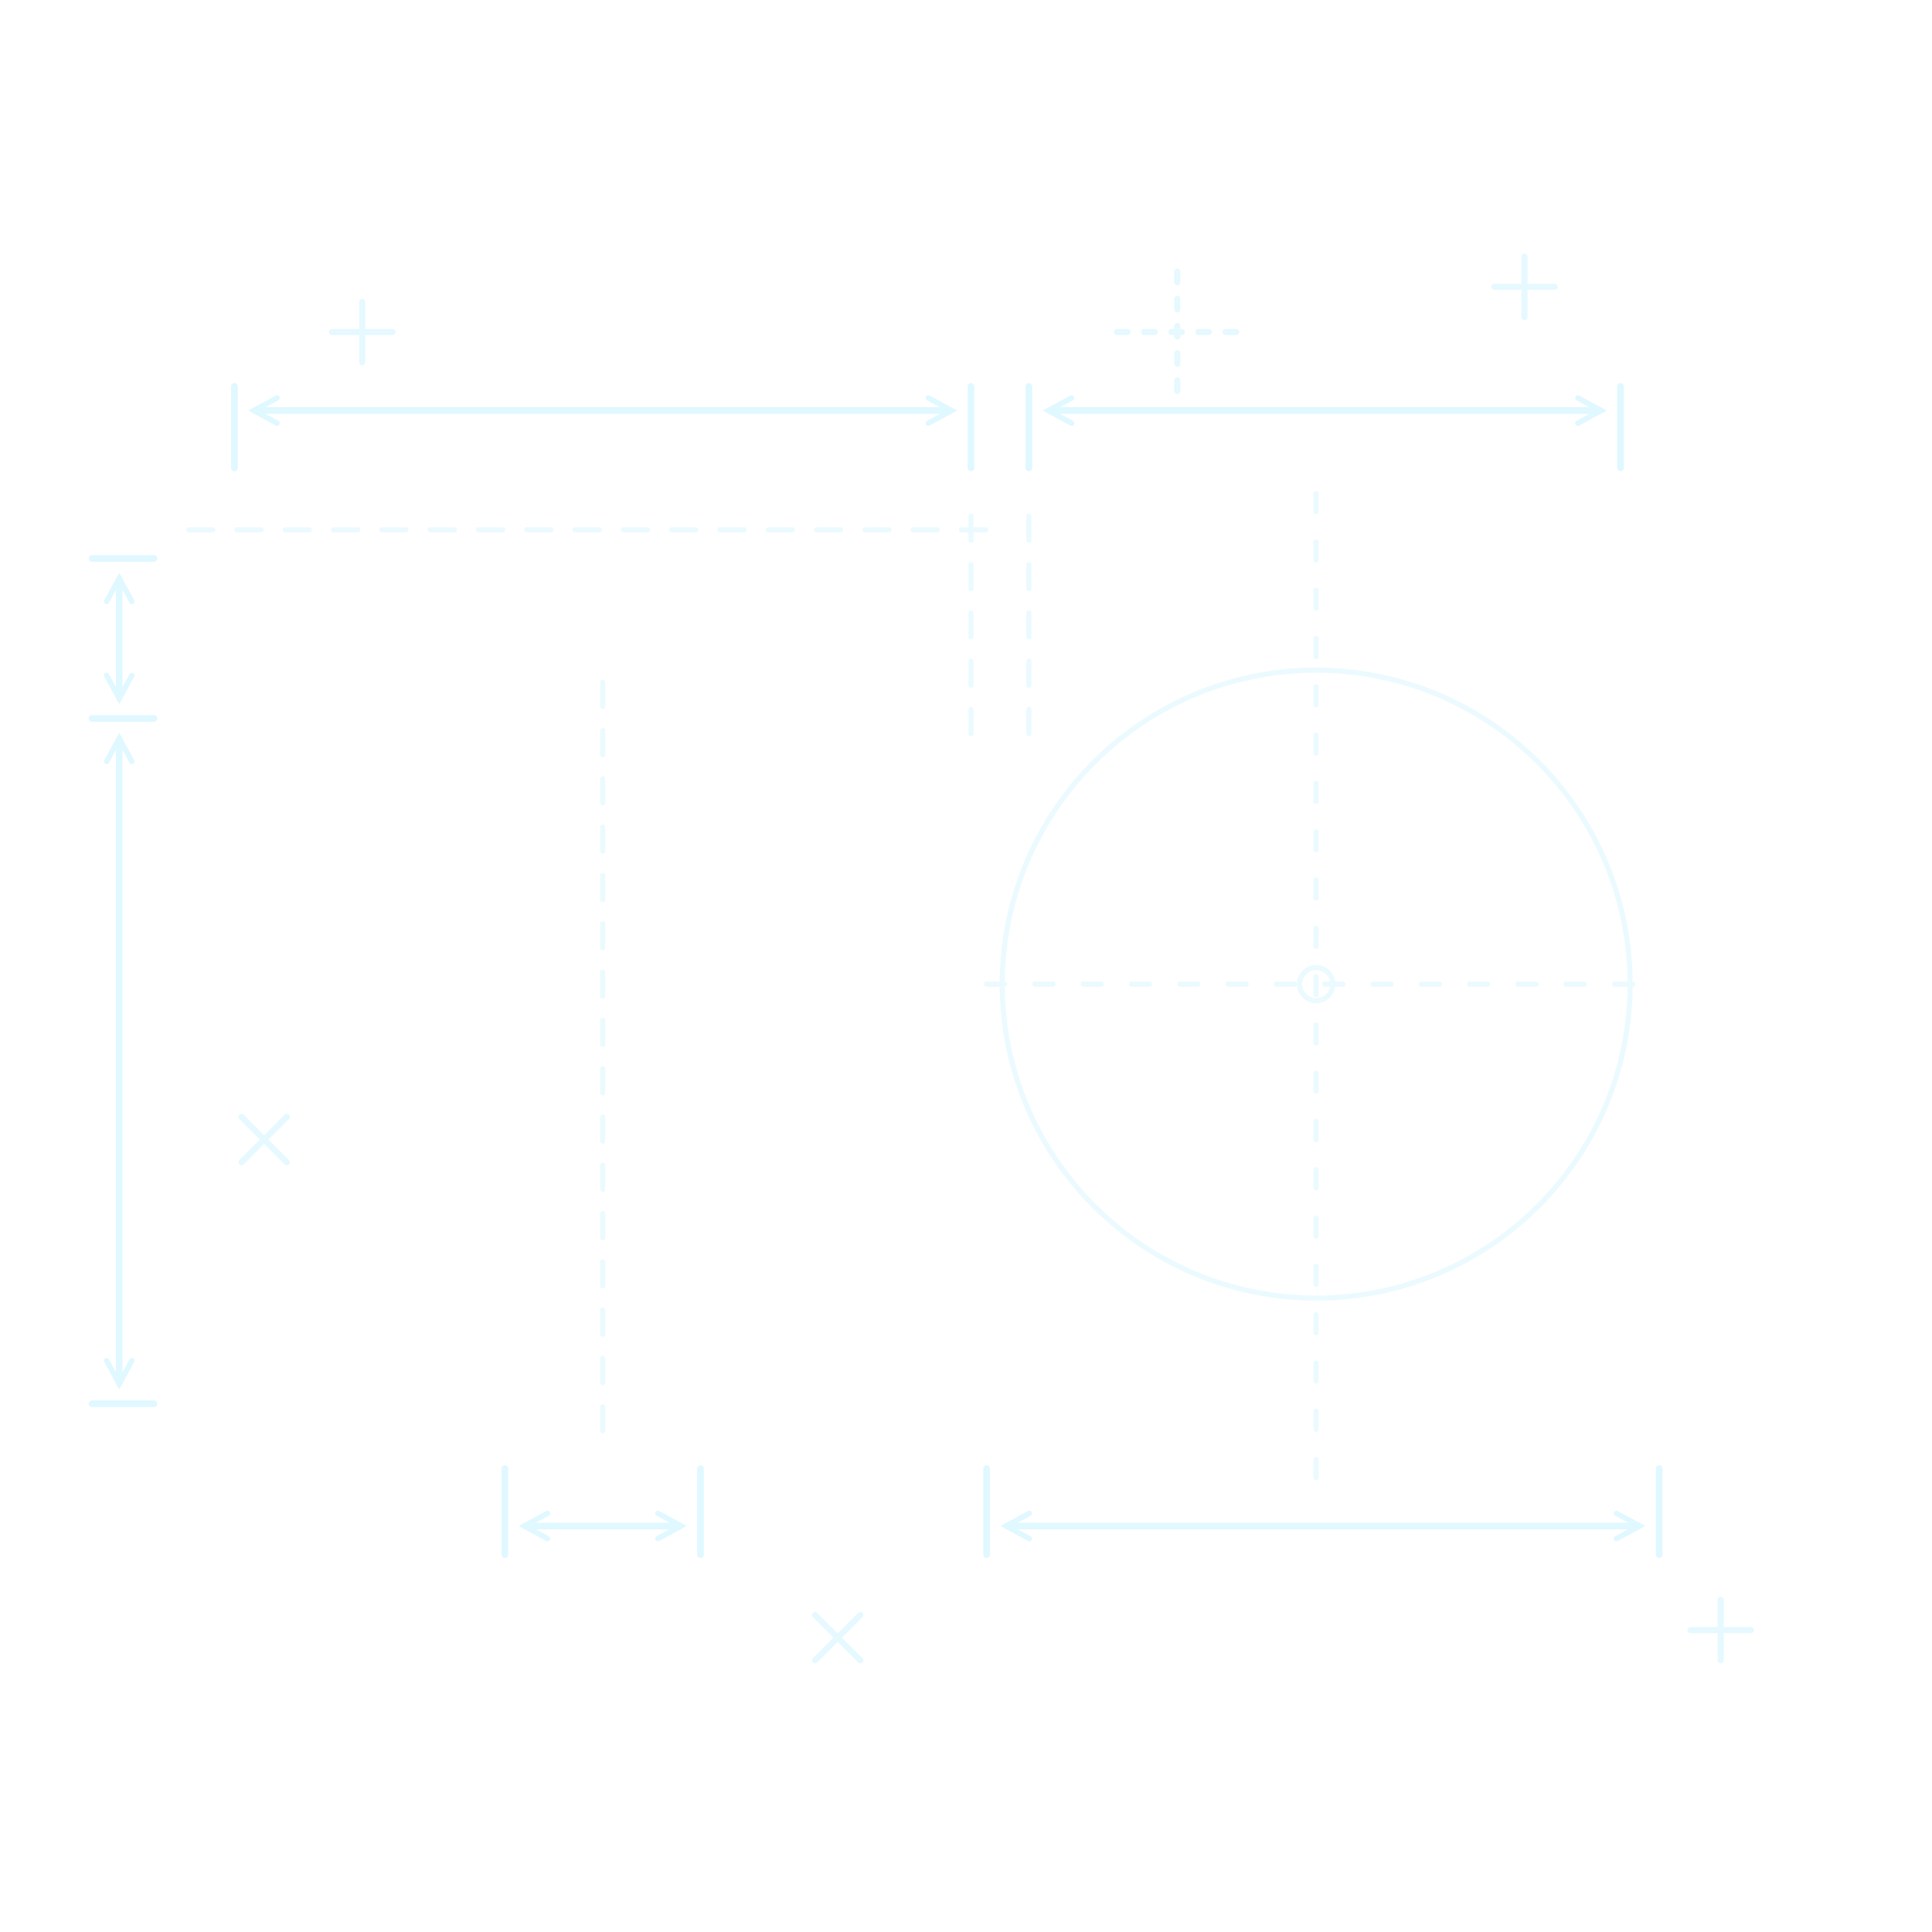
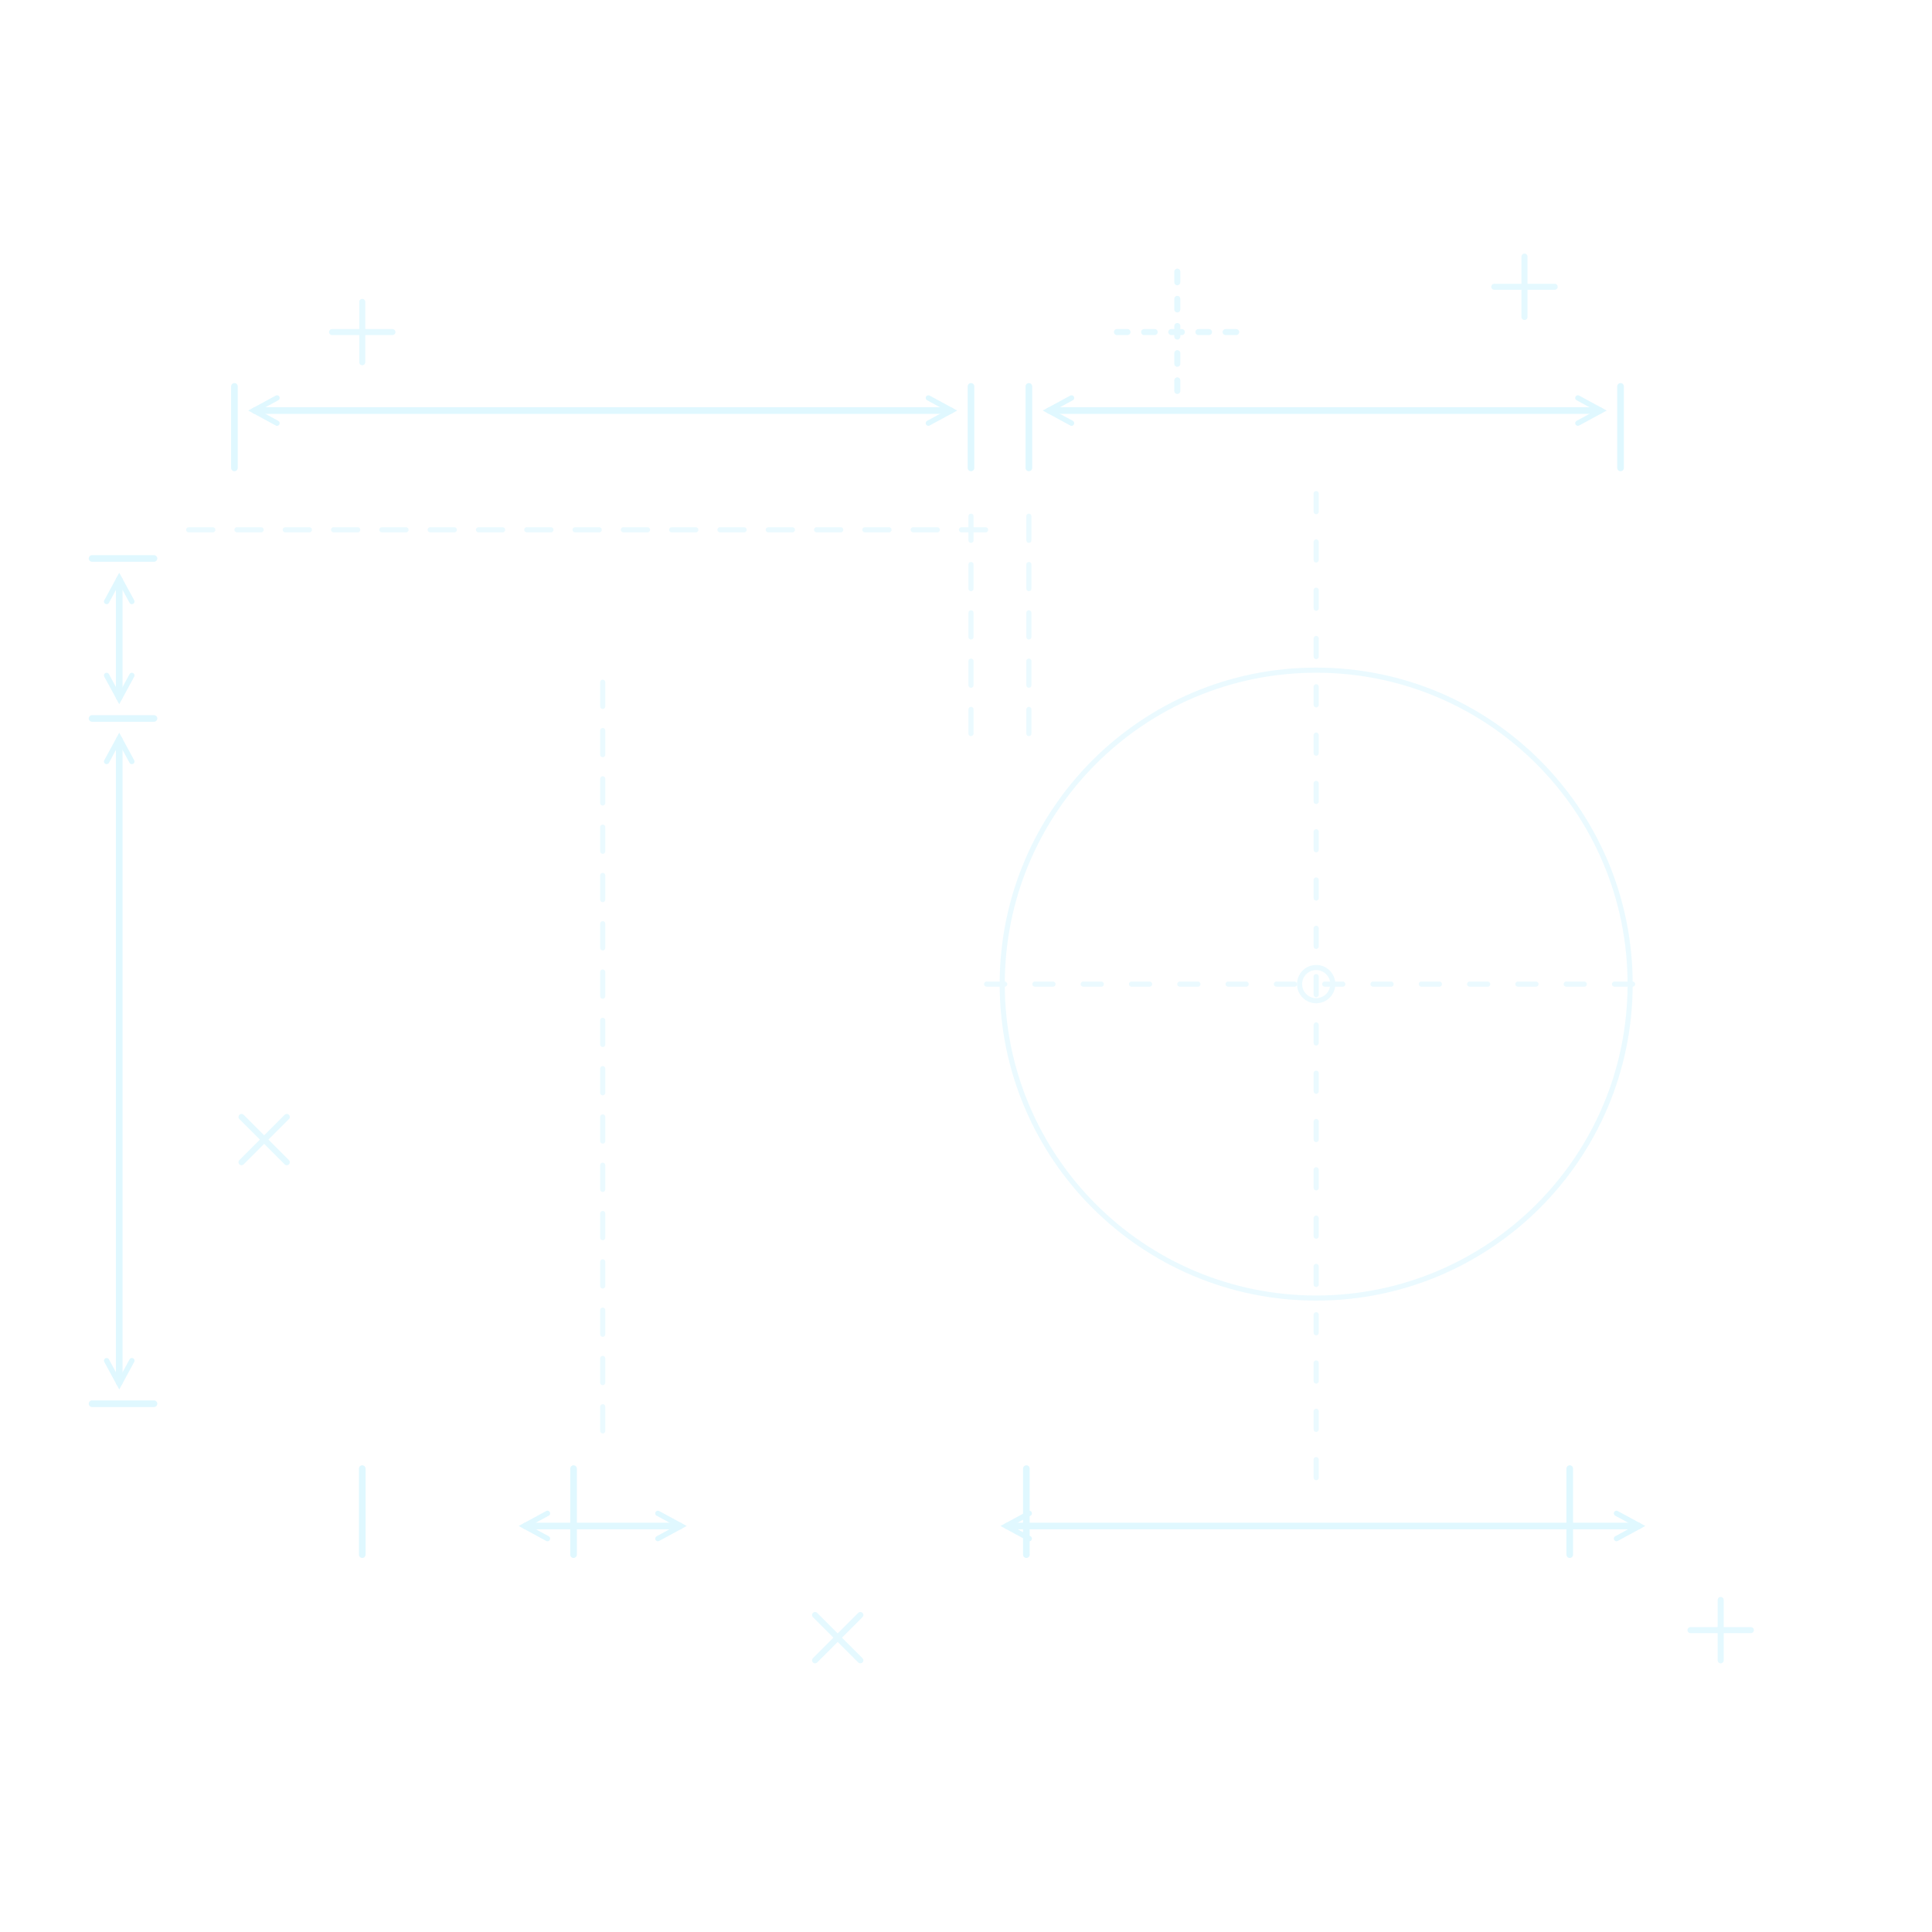
<svg xmlns="http://www.w3.org/2000/svg" width="128" height="128" viewBox="0 0 128 128" fill="none">
  <defs>
    <marker id="arrowStart" markerWidth="5" markerHeight="5" refX="1.2" refY="2.5" orient="auto" markerUnits="strokeWidth">
      <path d="M4.5 0.6L1 2.5L4.5 4.4" fill="none" stroke="#DDF7FF" stroke-width="0.8" stroke-linecap="round" />
    </marker>
    <marker id="arrowEnd" markerWidth="5" markerHeight="5" refX="3.8" refY="2.5" orient="auto" markerUnits="strokeWidth">
      <path d="M0.5 0.6L4 2.5L0.5 4.4" fill="none" stroke="#DDF7FF" stroke-width="0.8" stroke-linecap="round" />
    </marker>
  </defs>
  <g stroke="#DDF7FF" stroke-linecap="round" stroke-linejoin="round">
    <g opacity="0.9" stroke-width="0.44">
      <path d="M15.531 31V25.6M64.331 31V25.6M68.165 31V25.6M107.365 31V25.6" />
      <path d="M16.9 27.2H62.96" marker-start="url(#arrowStart)" marker-end="url(#arrowEnd)" />
      <path d="M69.54 27.2H105.99" marker-start="url(#arrowStart)" marker-end="url(#arrowEnd)" />
-       <path d="M33.451 97.3V103M46.411 97.3V103M65.365 97.3V103M109.925 97.3V103" />
+       <path d="M24 97.3V103M38 97.3V103M68 97.3V103M104 97.3V103" />
      <path d="M34.82 101.1H45.04" marker-start="url(#arrowStart)" marker-end="url(#arrowEnd)" />
      <path d="M66.74 101.1H108.55" marker-start="url(#arrowStart)" marker-end="url(#arrowEnd)" />
      <path d="M10.2 37H6.1M10.2 47.6H6.1M10.2 93H6.1" />
      <path d="M7.9 38.4V46.2" marker-start="url(#arrowStart)" marker-end="url(#arrowEnd)" />
      <path d="M7.9 49V91.6" marker-start="url(#arrowStart)" marker-end="url(#arrowEnd)" />
    </g>
    <g opacity="0.58" stroke-width="0.34">
      <path d="M12.5 35.1H66.8M39.931 94.8V44.5M64.331 34.2V49.9M68.165 34.2V49.9" stroke-dasharray="1.6 1.6" />
      <path d="M65.365 65.2H109.925M87.2 32.7V98.2" stroke-dasharray="1.2 2" />
      <circle cx="87.2" cy="65.2" r="20.8" />
      <circle cx="87.2" cy="65.2" r="1.1" />
    </g>
    <g opacity="0.76" stroke-width="0.4">
      <path d="M24 20V24M22 22H26M101 17V21M99 19H103M114 106V110M112 108H116" />
      <path d="M54 107L57 110M57 107L54 110M16 74L19 77M19 74L16 77" />
      <path d="M74 22H82M78 18V26" stroke-dasharray="0.7 1.1" />
    </g>
  </g>
</svg>
